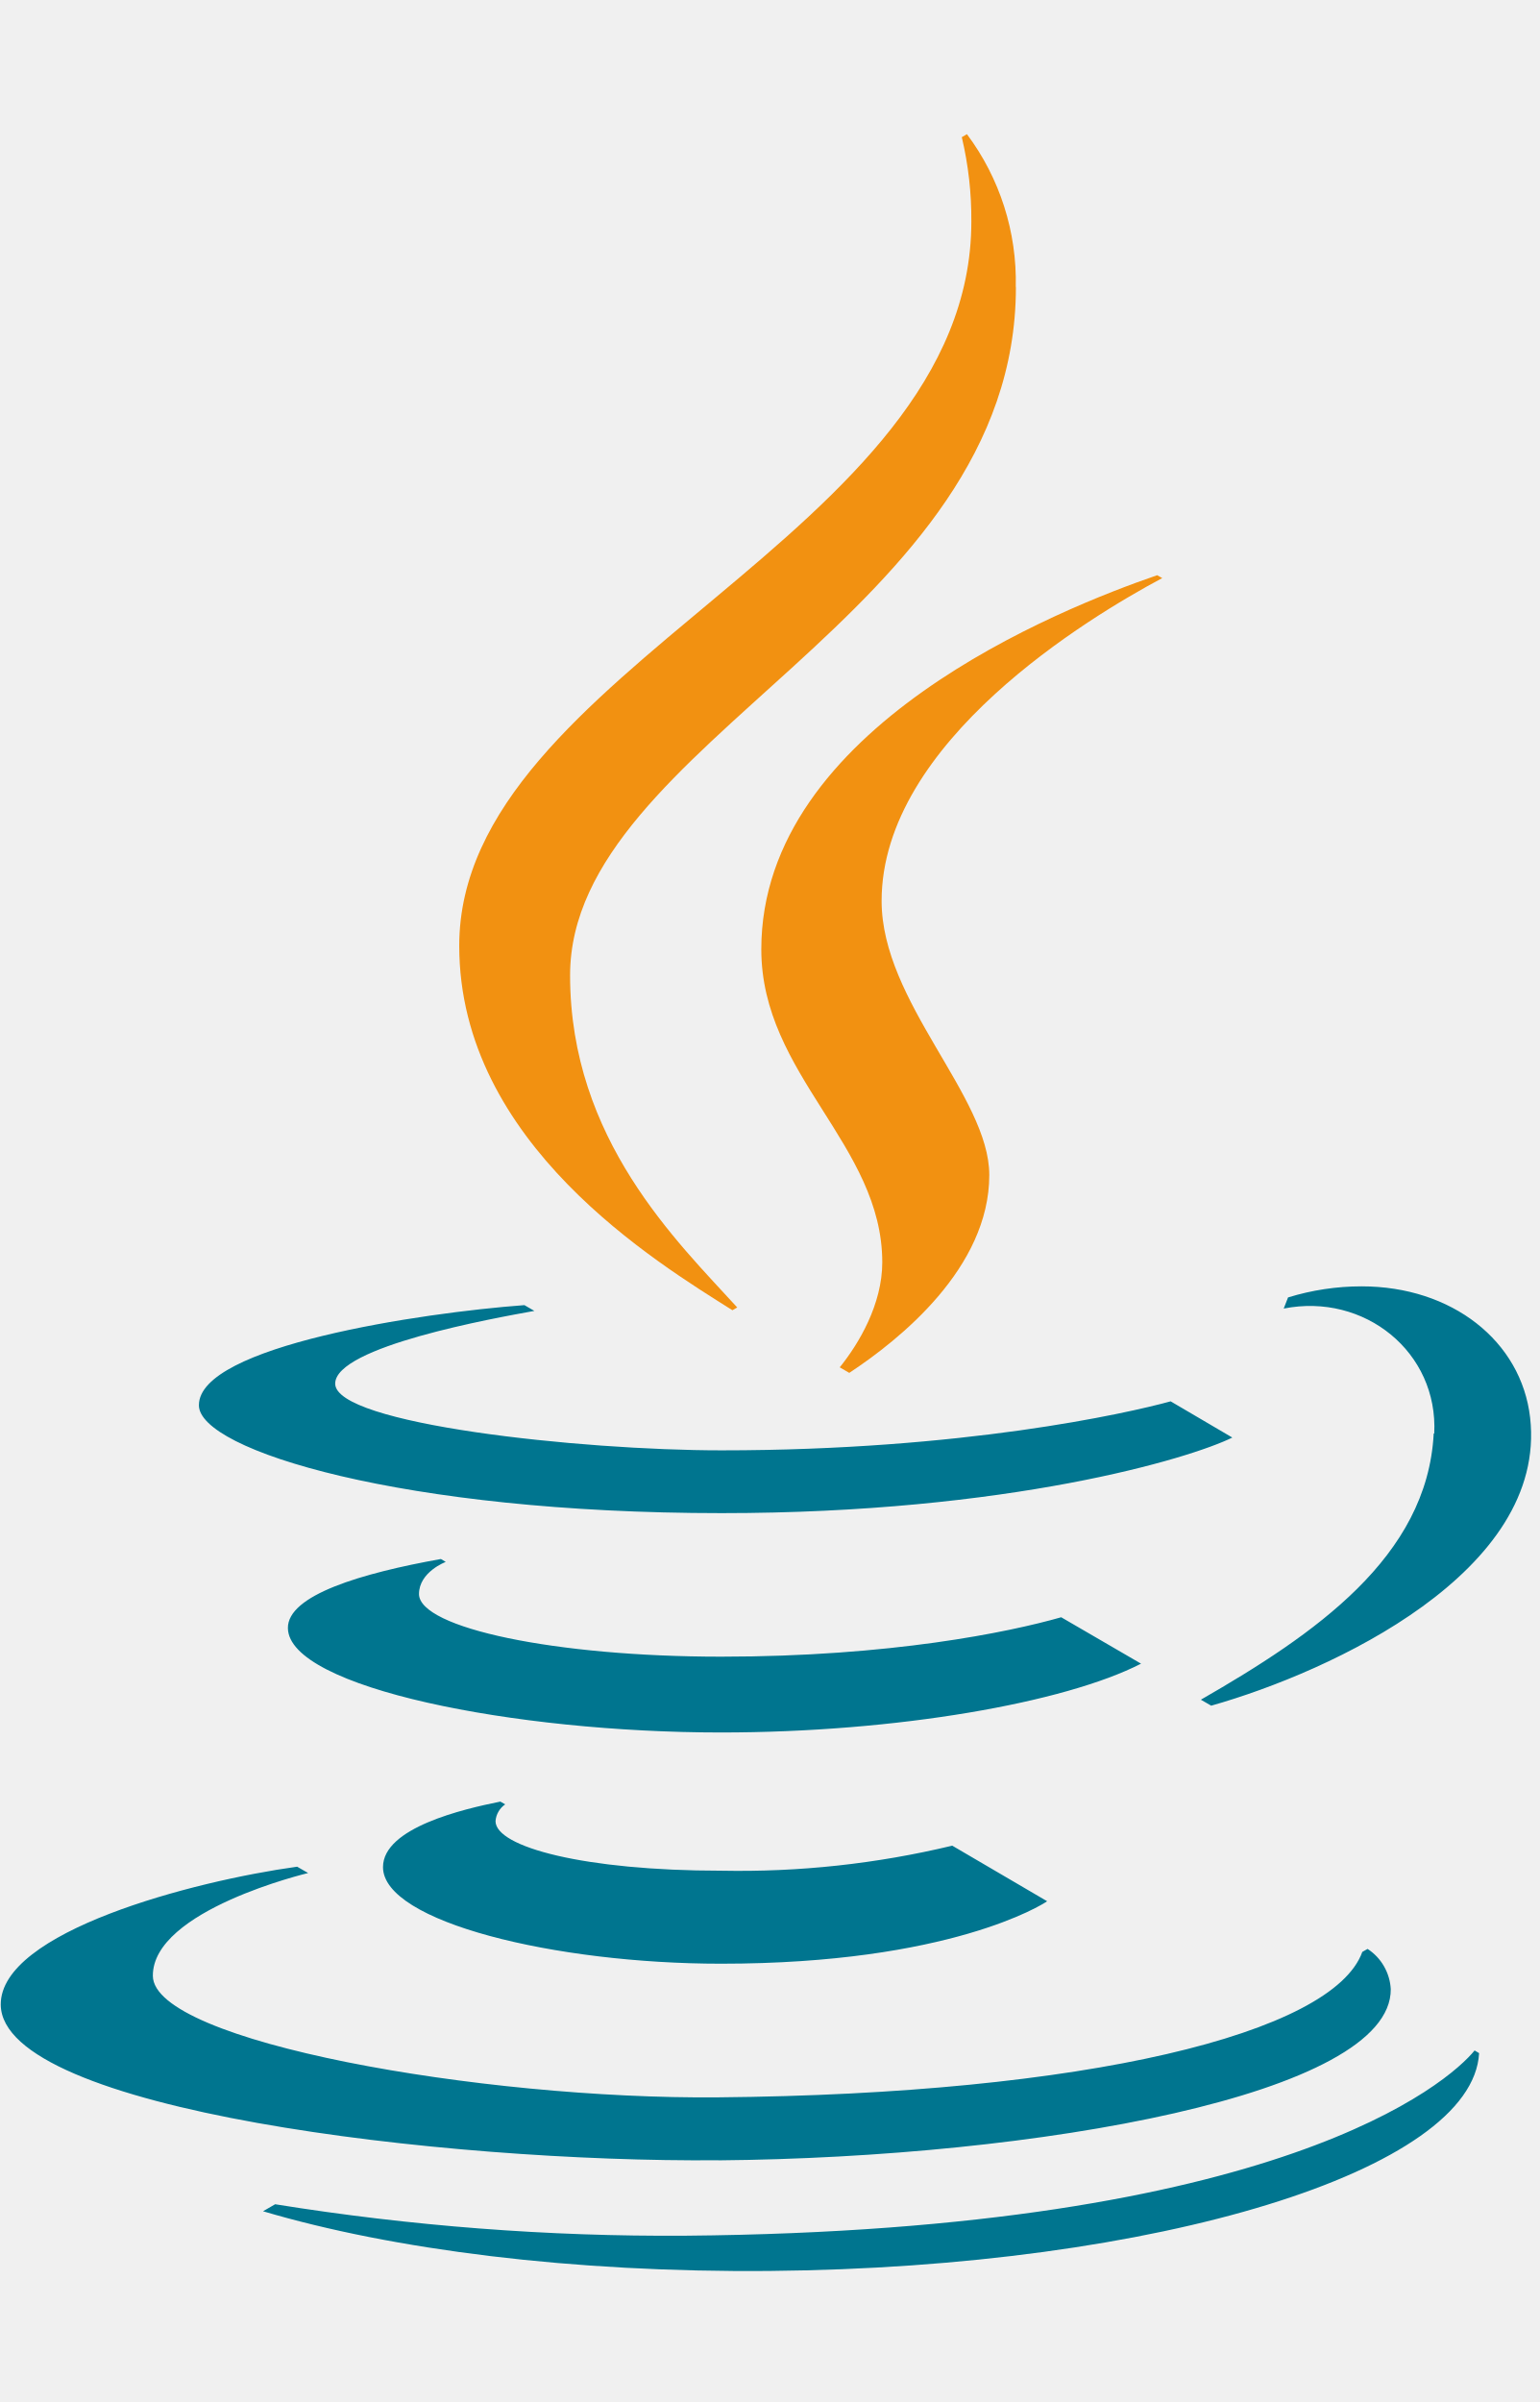
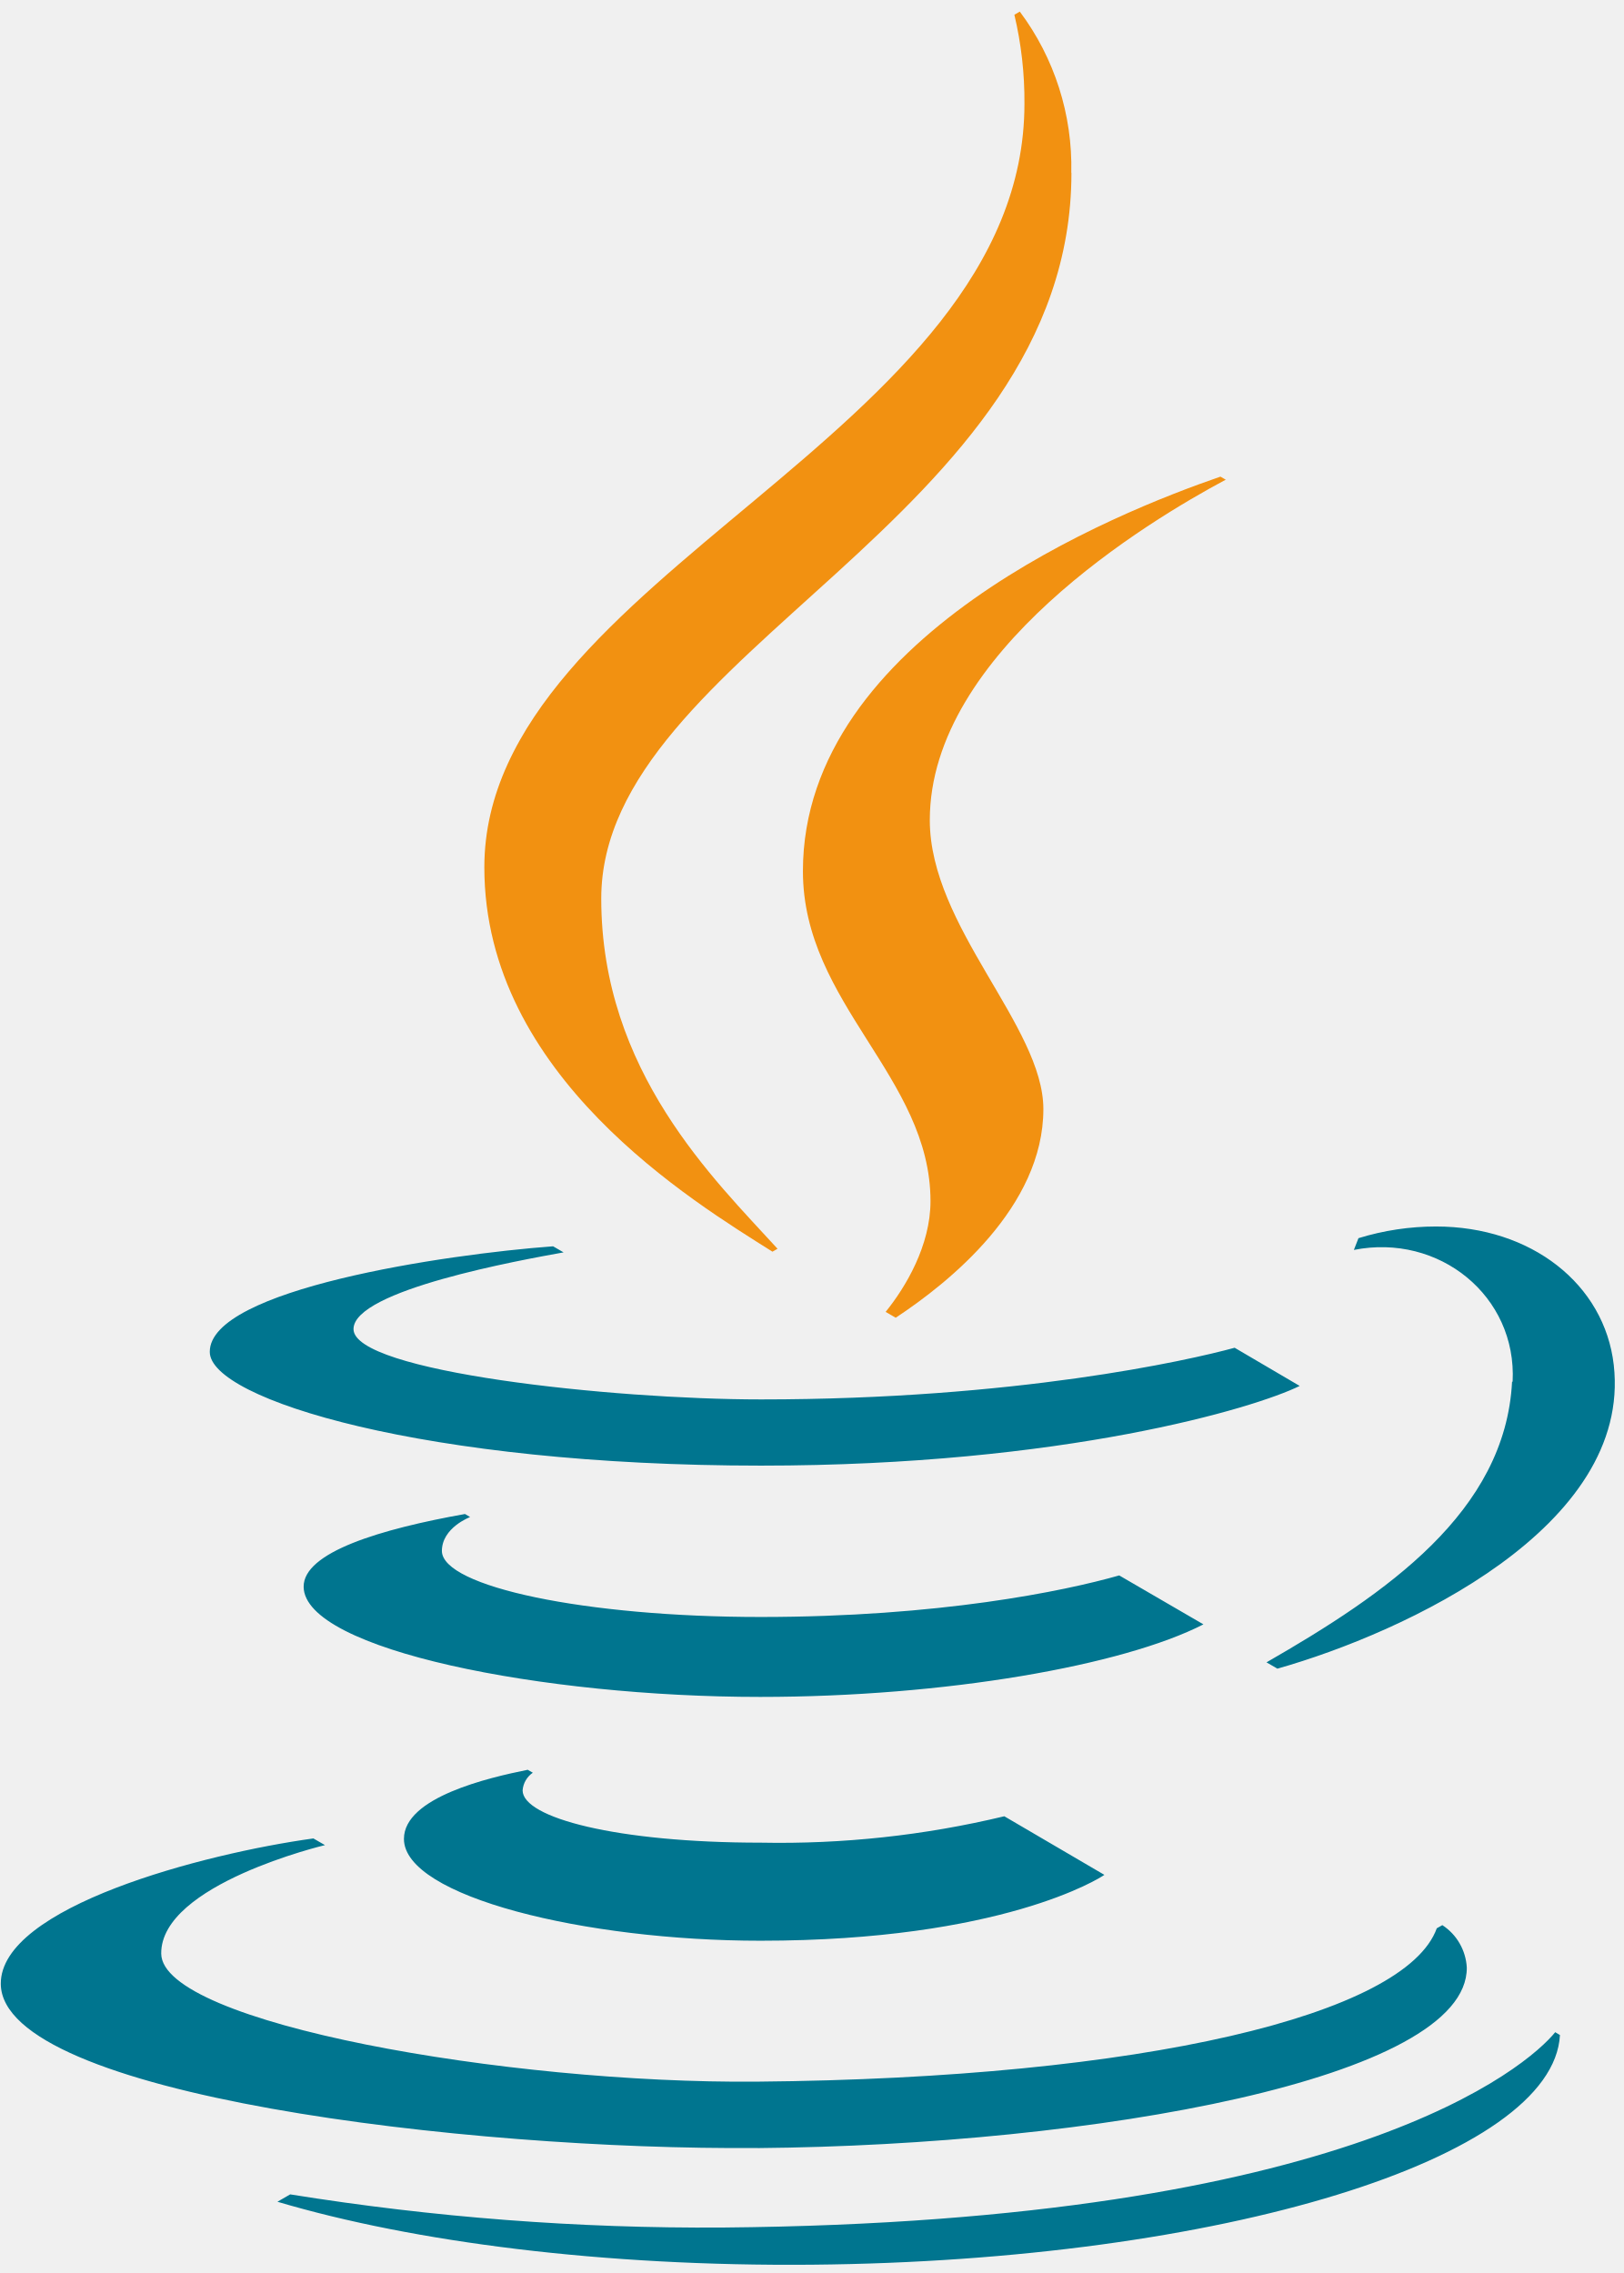
- <svg xmlns="http://www.w3.org/2000/svg" width="25" height="39" viewBox="0 0 35 49" fill="none">
+ <svg xmlns="http://www.w3.org/2000/svg" width="35" height="49" viewBox="0 0 35 49" fill="none">
  <g clip-path="url(#clip0_11_26)">
    <path d="M24.125 33.962C22.93 34.303 20.24 34.858 16.395 34.858C12.62 34.858 9.535 34.206 9.525 33.436C9.525 32.931 10.133 32.704 10.133 32.704L10.023 32.638C8.215 32.961 6.537 33.459 6.545 34.209C6.562 35.563 11.695 36.581 16.387 36.581C20.387 36.581 24.21 35.904 25.94 35.017L24.125 33.962ZM11.375 38.152C10.535 38.321 8.707 38.745 8.707 39.642C8.707 40.887 12.617 41.837 16.392 41.837C21.585 41.837 23.71 40.488 23.805 40.417L21.648 39.154C19.928 39.567 18.164 39.758 16.398 39.723C13.287 39.723 11.265 39.185 11.265 38.596C11.271 38.52 11.293 38.446 11.332 38.38C11.37 38.314 11.422 38.258 11.485 38.215L11.375 38.152ZM32.593 29.786C32.447 32.6 29.872 34.356 27.3 35.836L27.535 35.972C30.285 35.192 35.18 32.921 34.785 29.425C34.585 27.683 33.008 26.44 30.953 26.44C30.387 26.44 29.824 26.525 29.282 26.692L29.183 26.945C31.02 26.581 32.7 27.938 32.605 29.786M16.332 46.307C23.555 46.244 31.637 44.815 31.617 42.415C31.607 42.232 31.554 42.053 31.462 41.894C31.371 41.735 31.243 41.601 31.09 41.501L30.97 41.569C30.302 43.428 24.66 44.802 16.32 44.875C10.94 44.923 3.487 43.612 3.475 42.115C3.462 40.617 7.005 39.776 7.005 39.776L6.755 39.632C4.38 39.96 0.005 41.109 0.017 42.769C0.04 45.166 10.095 46.358 16.332 46.305M15.582 48.02C12.459 48.041 9.339 47.801 6.255 47.305L5.98 47.464C8.92 48.336 13.008 48.861 17.503 48.821C26.328 48.742 33.483 46.532 33.625 43.87L33.523 43.809C32.932 44.537 29.113 47.901 15.58 48.02M4.522 29.14C4.522 27.796 9.57 27.041 11.922 26.867L12.148 26.998C11.242 27.162 7.62 27.809 7.62 28.652C7.62 29.569 13.175 30.168 16.405 30.168C21.885 30.168 25.61 29.329 26.613 29.054L28.015 29.877C27.055 30.352 22.935 31.595 16.405 31.595C9.155 31.595 4.522 30.163 4.522 29.145" fill="#00758F" />
    <path d="M26.43 10.346L26.307 10.275C24.102 11.033 17.307 13.73 17.307 18.779C17.307 21.636 20.057 23.217 20.057 25.894C20.057 26.849 19.523 27.746 19.09 28.281L19.307 28.407C20.455 27.65 22.49 26.02 22.49 23.909C22.49 22.123 20.042 19.976 20.042 17.68C20.042 14.061 24.765 11.225 26.417 10.343M23.095 3.726C23.095 11.199 12.96 14.056 12.96 19.37C12.96 23.101 15.405 25.432 16.76 26.92L16.65 26.983C14.94 25.902 10.44 23.194 10.44 18.698C10.44 12.402 22.082 9.391 22.082 2.238C22.087 1.591 22.014 0.947 21.865 0.318L21.982 0.25C22.729 1.249 23.121 2.474 23.092 3.726" fill="#F29111" />
  </g>
  <defs>
    <clipPath id="clip0_11_26">
      <rect width="35" height="49" fill="white" />
    </clipPath>
  </defs>
</svg>
